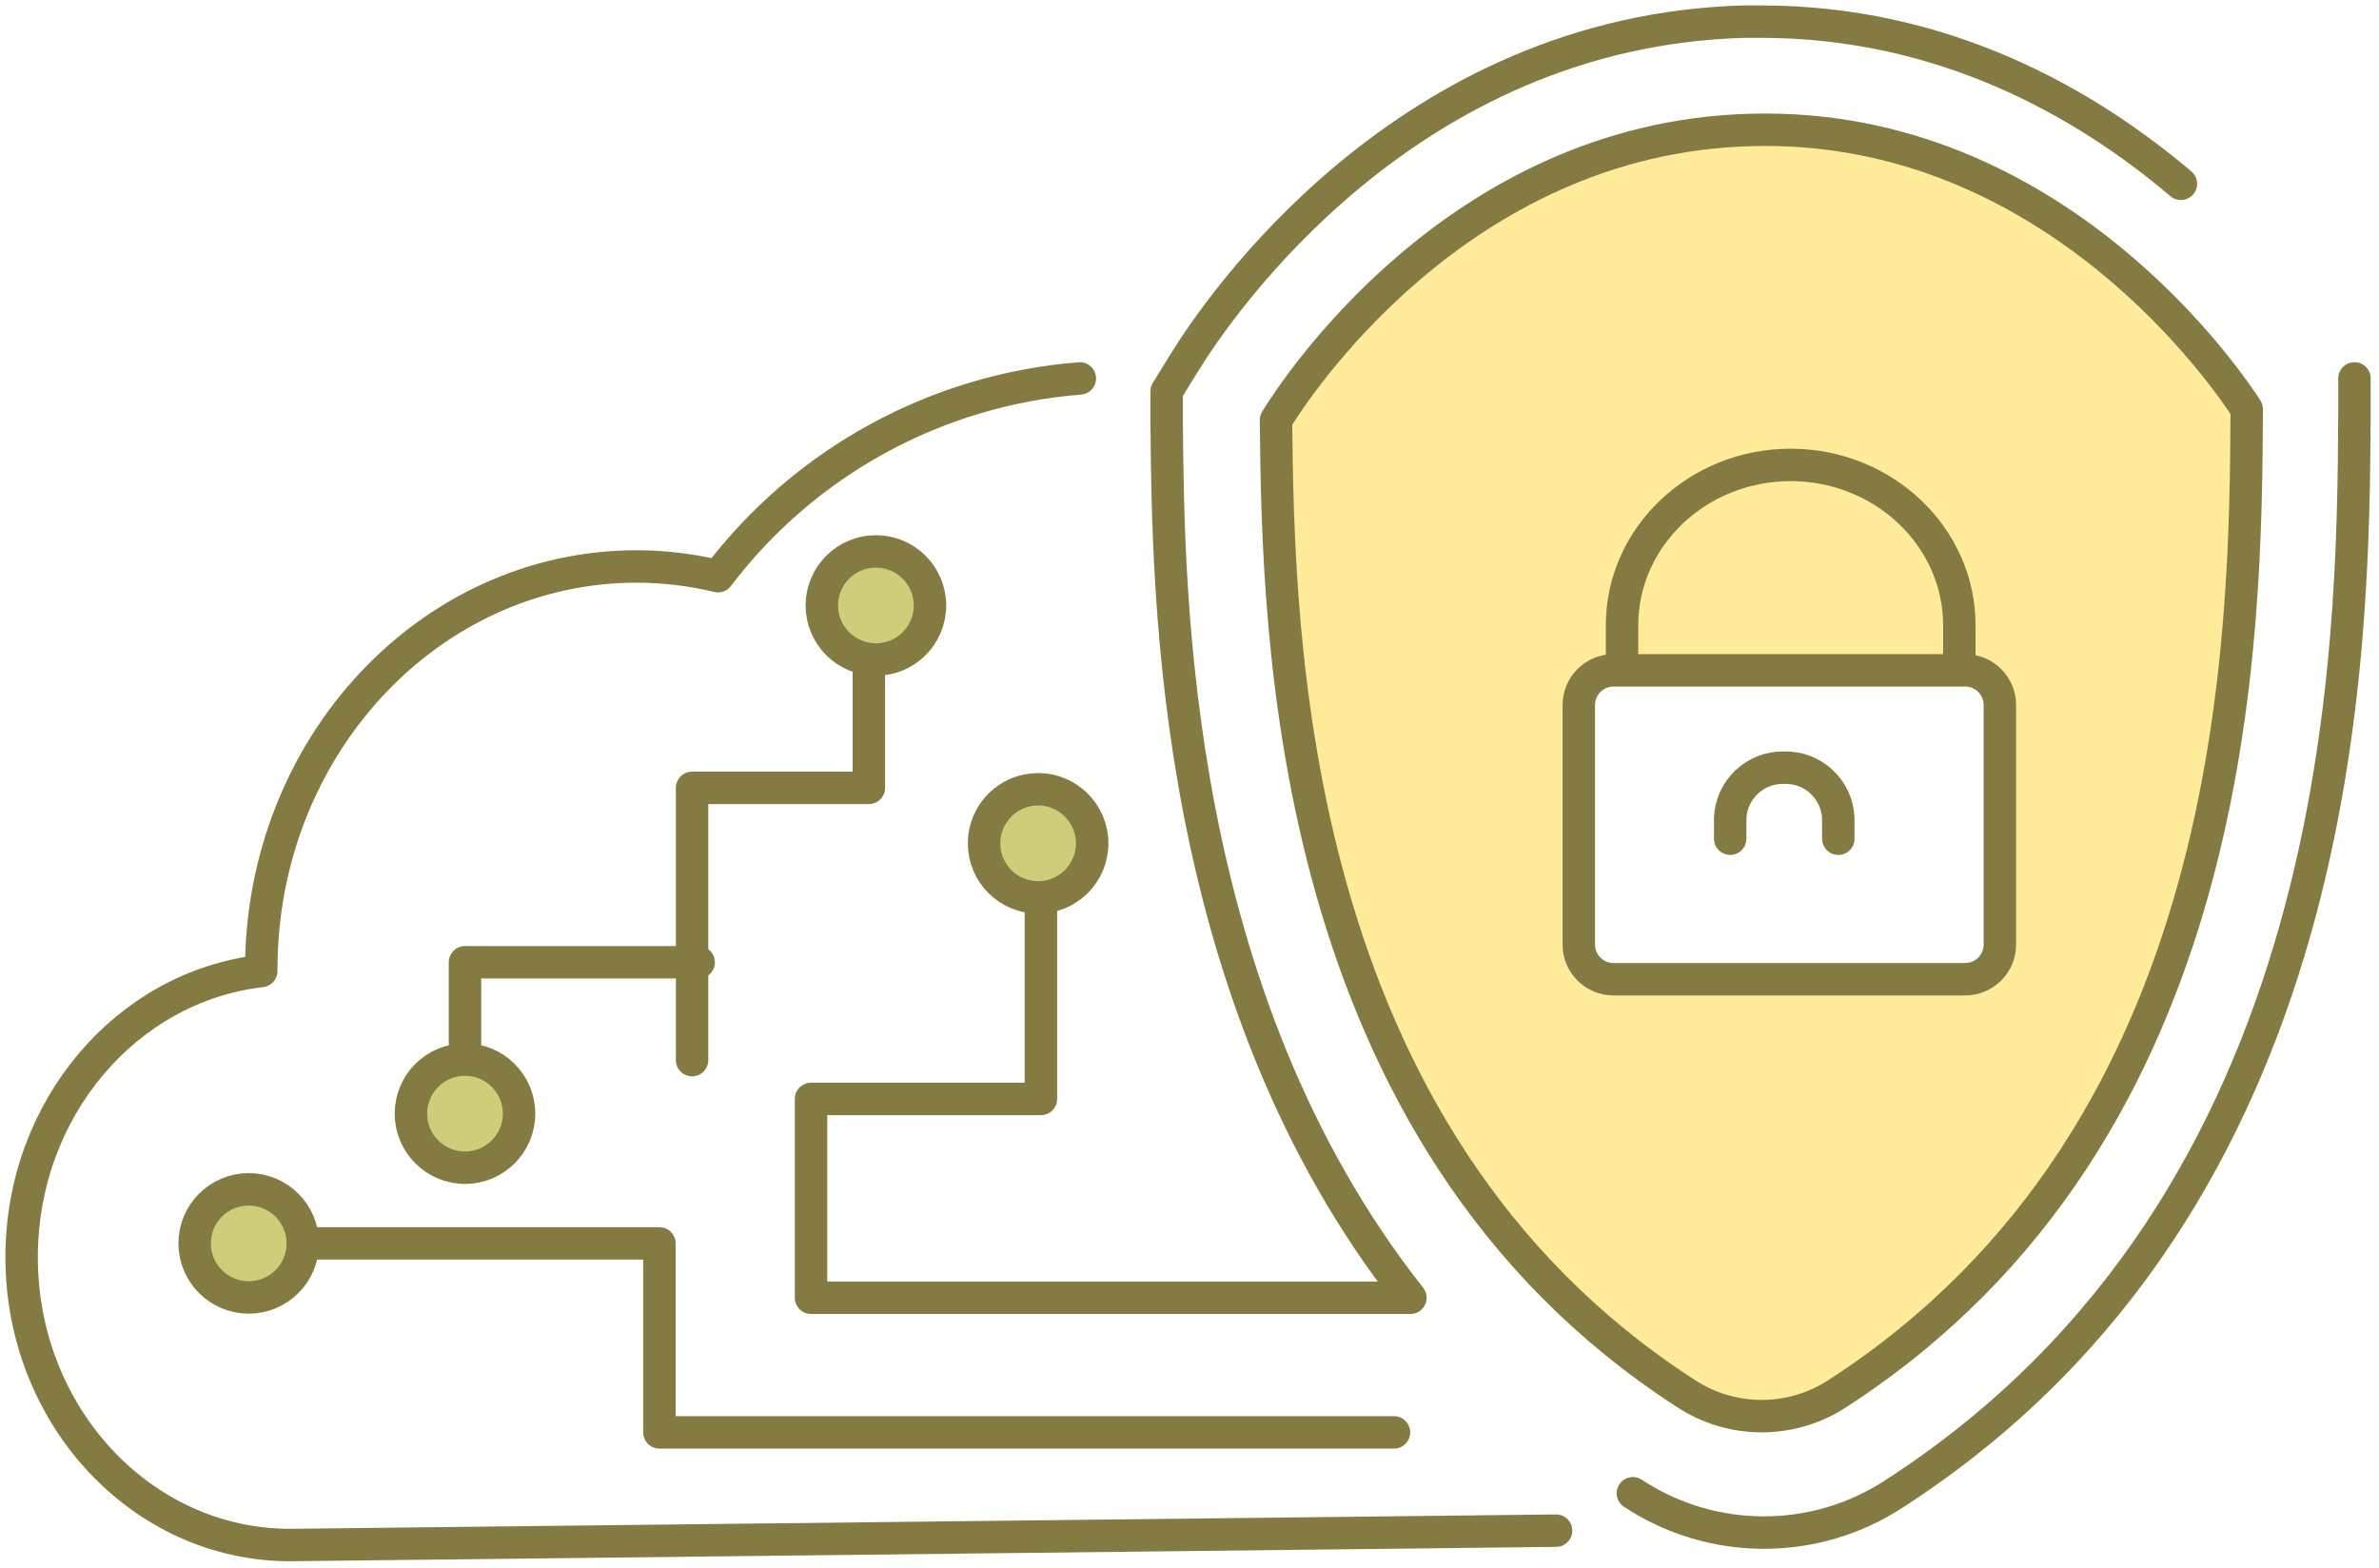
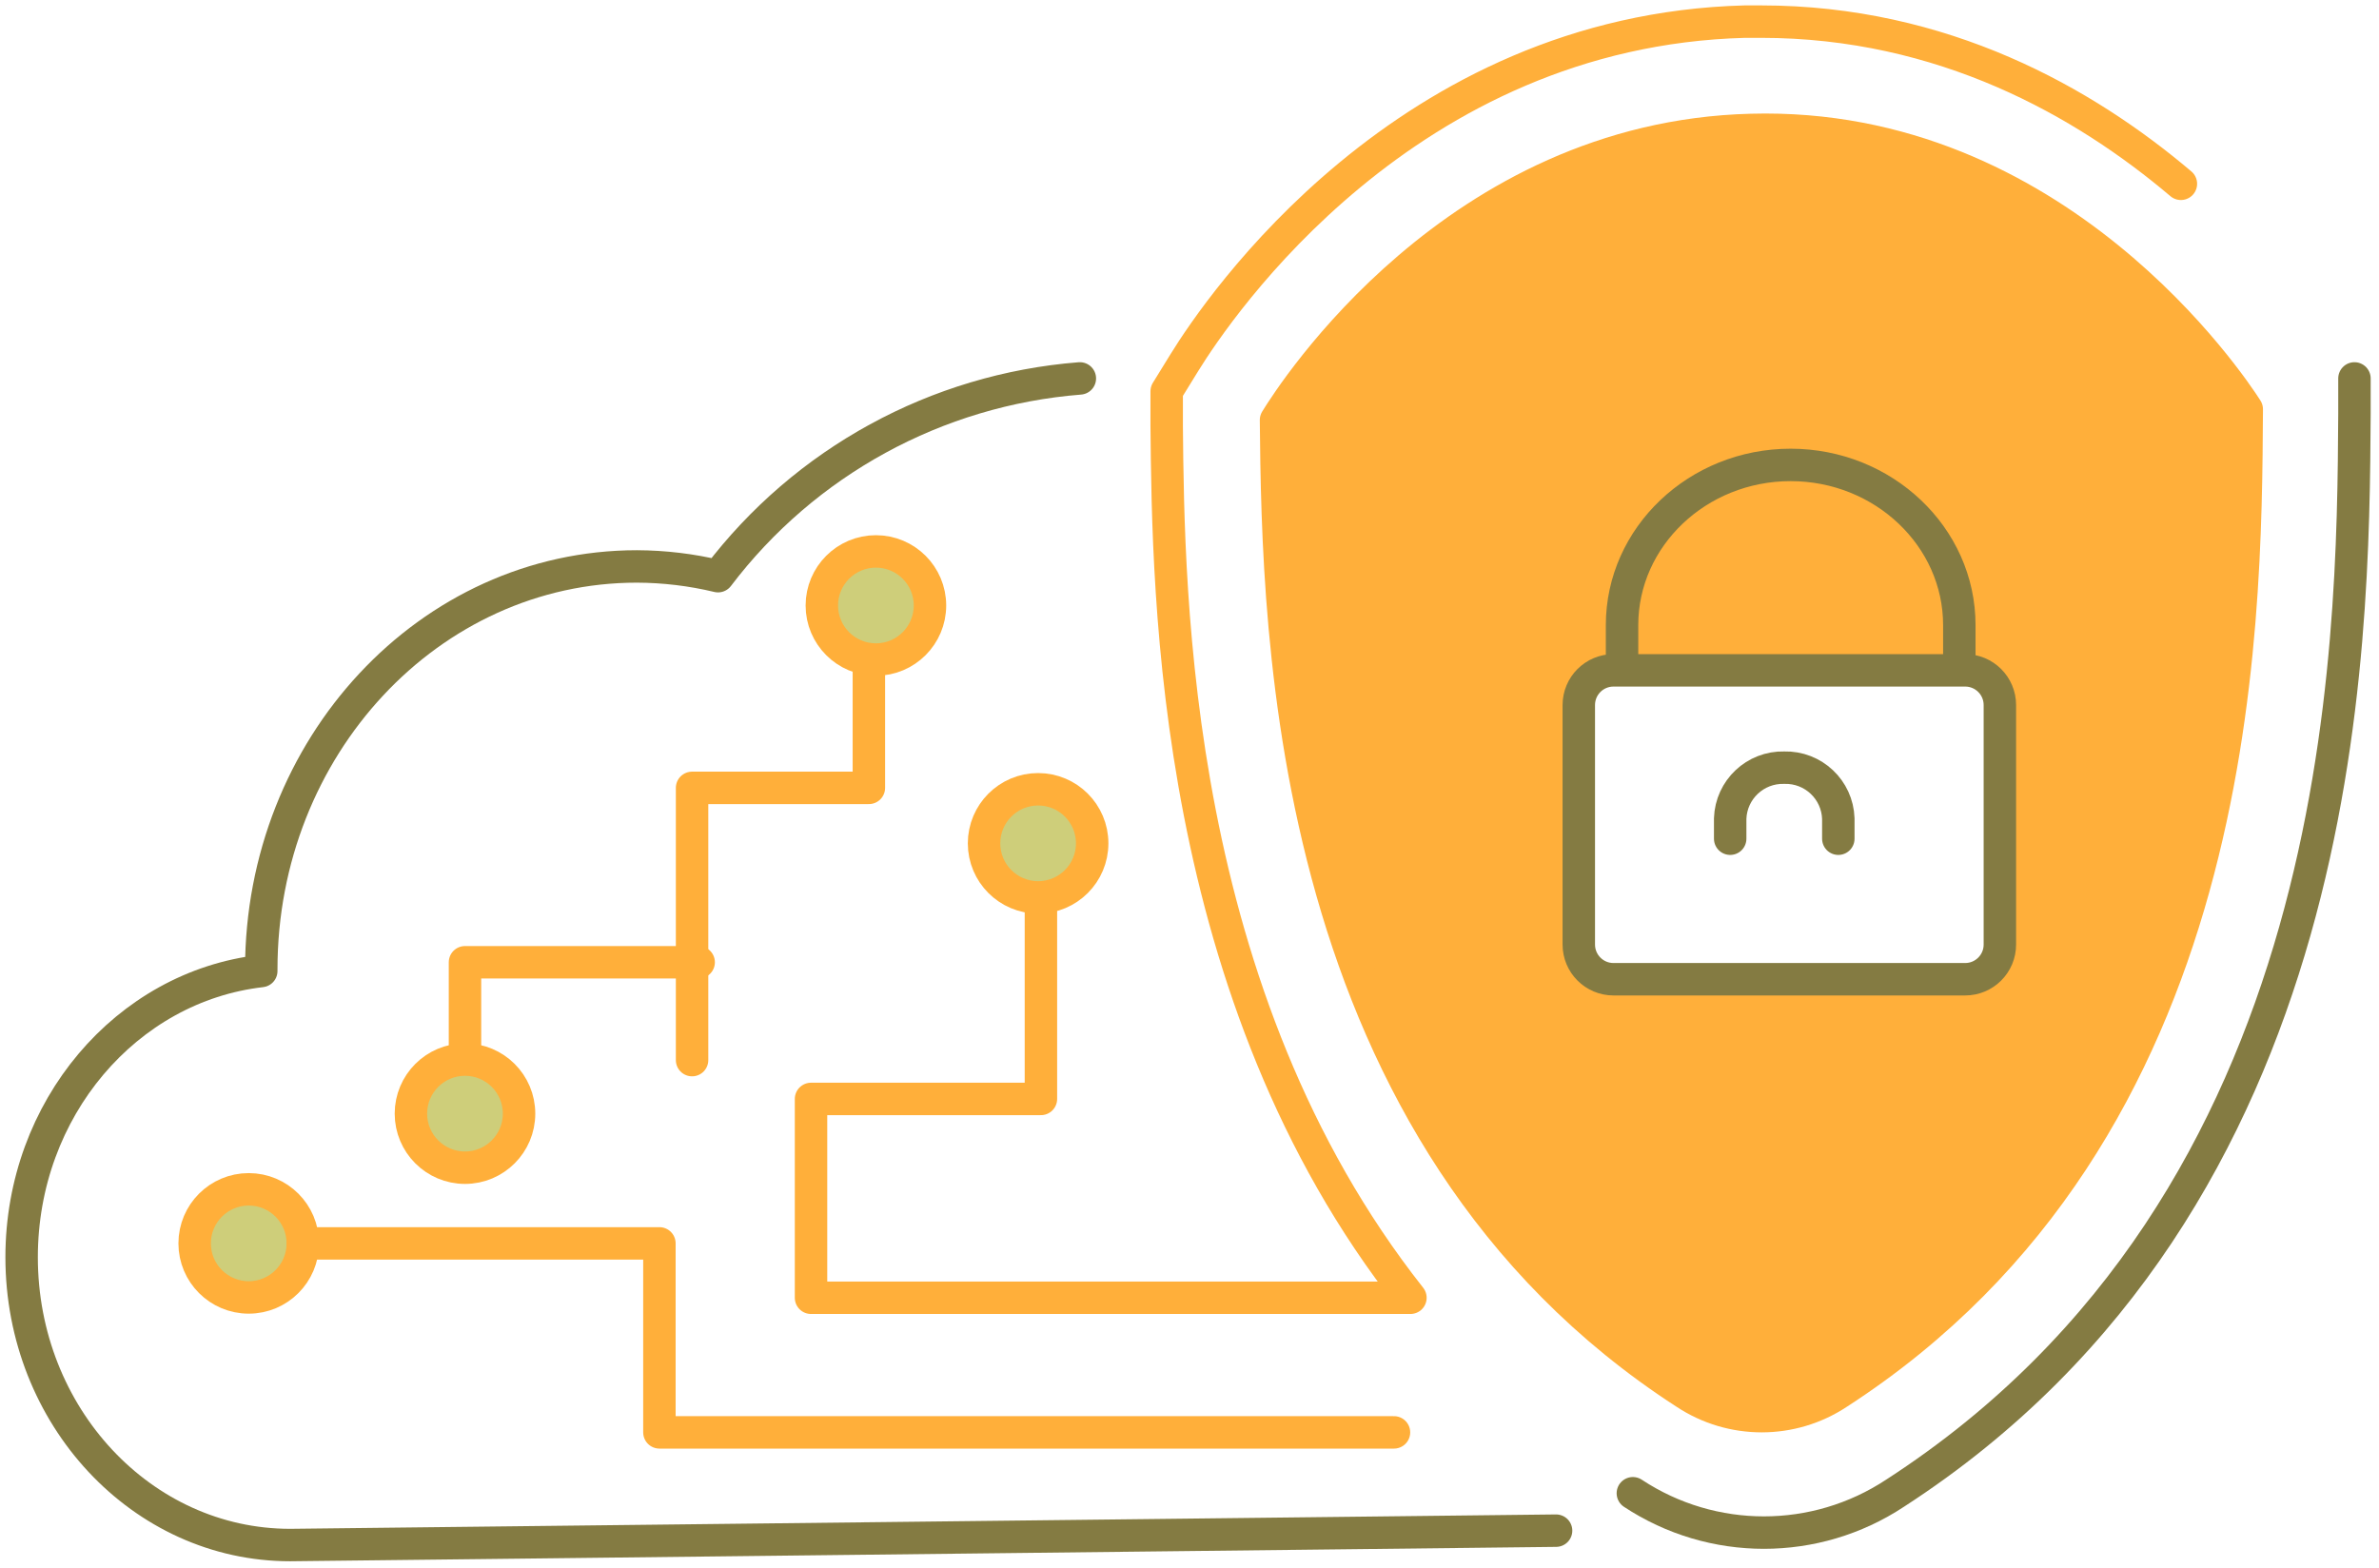
<svg xmlns="http://www.w3.org/2000/svg" width="220px" height="145px" viewBox="0 0 220 145" version="1.1">
  <g id="Page-1" stroke="none" stroke-width="1" fill="none" fill-rule="evenodd">
    <g id="Group-4" transform="translate(2, 2)">
      <path d="M84,54 C84,56.761 81.761,59 79,59 C76.239,59 74,56.761 74,54 C74,51.239 76.239,49 79,49 C81.761,49 84,51.239 84,54 Z" id="_Path_354" fill="#CECE7A" />
      <path d="M99,76 C99,78.761 96.761,81 94,81 C91.239,81 89,78.761 89,76 C89,73.239 91.239,71 94,71 C96.761,71 99,73.239 99,76 Z" id="_Path_355" fill="#CECE7A" />
      <path d="M46,101 C46,103.761 43.761,106 41,106 C38.239,106 36,103.761 36,101 C36,98.239 38.239,96 41,96 C43.761,96 46,98.239 46,101 Z" id="_Path_356" fill="#CECE7A" />
      <path d="M26,113 C26,115.761 23.761,118 21,118 C18.239,118 16,115.761 16,113 C16,110.239 18.239,108 21,108 C23.761,108 26,110.239 26,113 Z" id="_Path_357" fill="#CECE7A" />
-       <path d="M159.92,10.016 C132.64,10.736 117.55,34.336 116,36.856 C116.19,56.856 117,103.036 153.85,126.856 C158.132,129.697 163.698,129.697 167.98,126.856 C205.4,102.656 205.65,56.756 205.77,35.856 C204.35,33.686 188.13,9.286 159.92,10.016 Z M182.92,85.116 C182.92,85.967 182.582,86.784 181.98,87.386 C181.378,87.988 180.561,88.326 179.71,88.326 L147.2,88.326 C146.349,88.326 145.532,87.988 144.93,87.386 C144.328,86.784 143.99,85.967 143.99,85.116 L143.99,62.966 C143.99,61.193 145.427,59.756 147.2,59.756 L179.71,59.756 C181.483,59.756 182.92,61.193 182.92,62.966 L182.92,85.116 Z" id="_Compound_Path_11" fill="#FFEB99" fill-rule="nonzero" />
+       <path d="M159.92,10.016 C132.64,10.736 117.55,34.336 116,36.856 C116.19,56.856 117,103.036 153.85,126.856 C158.132,129.697 163.698,129.697 167.98,126.856 C205.4,102.656 205.65,56.756 205.77,35.856 C204.35,33.686 188.13,9.286 159.92,10.016 Z M182.92,85.116 C182.92,85.967 182.582,86.784 181.98,87.386 C181.378,87.988 180.561,88.326 179.71,88.326 L147.2,88.326 C146.349,88.326 145.532,87.988 144.93,87.386 C144.328,86.784 143.99,85.967 143.99,85.116 L143.99,62.966 C143.99,61.193 145.427,59.756 147.2,59.756 L179.71,59.756 C181.483,59.756 182.92,61.193 182.92,62.966 L182.92,85.116 Z" id="_Compound_Path_11" fill="#ffaf3a" fill-rule="nonzero" />
      <rect id="_Rectangle_32" stroke="#847B42" stroke-width="3" stroke-linecap="round" stroke-linejoin="round" x="144" y="60" width="38.94" height="28.57" rx="3.21" />
      <path d="M148,59.71 L148,55.82 C148,47.65 155,41 163.59,41 C172.18,41 179.19,47.65 179.19,55.82 L179.19,59.71" id="_Path_358" stroke="#847B42" stroke-width="3" stroke-linecap="round" stroke-linejoin="round" />
      <path d="M158,75.572 L158,73.712 C158.087,71.034 160.321,68.929 163,69.002 C165.679,68.929 167.913,71.034 168,73.712 L168,75.572" id="_Path_359" stroke="#847B42" stroke-width="3" stroke-linecap="round" stroke-linejoin="round" />
-       <path d="M199.68,15 C190.75,7.43 177.68,-5.68434189e-14 160.85,-5.68434189e-14 L159.36,-5.68434189e-14 C128,0.82 110.69,26.41 107.53,31.53 L105.89,34.19 L105.89,37.37 C106.04,53.19 106.39,90.11 128.43,118.03 L73,118.03 L73,99.64 L94.26,99.64 L94.26,81.37" id="_Path_360" stroke="#847B42" stroke-width="3" stroke-linecap="round" stroke-linejoin="round" />
+       <path d="M199.68,15 C190.75,7.43 177.68,-5.68434189e-14 160.85,-5.68434189e-14 L159.36,-5.68434189e-14 C128,0.82 110.69,26.41 107.53,31.53 L105.89,34.19 L105.89,37.37 C106.04,53.19 106.39,90.11 128.43,118.03 L73,118.03 L73,99.64 L94.26,99.64 L94.26,81.37" id="_Path_360" stroke="#ffaf3a" stroke-width="3" stroke-linecap="round" stroke-linejoin="round" />
      <path d="M215.73,33 L215.73,36.27 C215.6,58.03 215.3,108.9 173.24,136.11 C165.889,140.963 156.351,140.963 149,136.11" id="_Path_361" stroke="#847B42" stroke-width="3" stroke-linecap="round" stroke-linejoin="round" />
-       <path d="M205.77,35.849 C205.65,56.739 205.4,102.629 167.98,126.849 C163.698,129.689 158.132,129.689 153.85,126.849 C116.98,102.999 116.19,56.849 116,36.849 C117.55,34.329 132.64,10.729 159.92,10.019 C188.13,9.229 204.35,33.629 205.77,35.849 Z" id="_Path_362" stroke="#847B42" stroke-width="3" stroke-linecap="round" stroke-linejoin="round" />
+       <path d="M205.77,35.849 C205.65,56.739 205.4,102.629 167.98,126.849 C163.698,129.689 158.132,129.689 153.85,126.849 C116.98,102.999 116.19,56.849 116,36.849 C117.55,34.329 132.64,10.729 159.92,10.019 C188.13,9.229 204.35,33.629 205.77,35.849 Z" id="_Path_362" stroke="#ffaf3a" stroke-width="3" stroke-linecap="round" stroke-linejoin="round" />
      <path d="M97.86,33 C84.608,34.044 72.433,40.699 64.4,51.29 C61.943,50.701 59.426,50.399 56.9,50.39 C37.71,50.39 22.16,67.08 22.16,87.65 L22.16,87.81 C9.71,89.24 -1.13686838e-13,100.54 -1.13686838e-13,114.28 C-1.13686838e-13,128.98 11.12,140.9 24.83,140.9 L141.9,139.57" id="_Path_400" stroke="#847B42" stroke-width="3" stroke-linecap="round" stroke-linejoin="round" />
-       <path d="M84,54 C84,56.761 81.761,59 79,59 C76.239,59 74,56.761 74,54 C74,51.239 76.239,49 79,49 C81.761,49 84,51.239 84,54 Z" id="_Path_401" stroke="#847B42" stroke-width="3" stroke-linecap="round" stroke-linejoin="round" />
-       <path d="M99,76 C99,78.761 96.761,81 94,81 C91.239,81 89,78.761 89,76 C89,73.239 91.239,71 94,71 C96.761,71 99,73.239 99,76 Z" id="_Path_402" stroke="#847B42" stroke-width="3" stroke-linecap="round" stroke-linejoin="round" />
-       <path d="M46,101 C46,103.761 43.761,106 41,106 C38.239,106 36,103.761 36,101 C36,98.239 38.239,96 41,96 C43.761,96 46,98.239 46,101 Z" id="_Path_403" stroke="#847B42" stroke-width="3" stroke-linecap="round" stroke-linejoin="round" />
-       <path d="M26,113 C26,115.761 23.761,118 21,118 C18.239,118 16,115.761 16,113 C16,110.239 18.239,108 21,108 C23.761,108 26,110.239 26,113 Z" id="_Path_404" stroke="#847B42" stroke-width="3" stroke-linecap="round" stroke-linejoin="round" />
-       <polyline id="_Path_405" stroke="#847B42" stroke-width="3" stroke-linecap="round" stroke-linejoin="round" points="126.91 130.48 58.98 130.48 58.98 113 26 113" />
-       <polyline id="_Path_406" stroke="#847B42" stroke-width="3" stroke-linecap="round" stroke-linejoin="round" points="62 96.05 62 70.87 78.35 70.87 78.35 59" />
-       <polyline id="_Path_407" stroke="#847B42" stroke-width="3" stroke-linecap="round" stroke-linejoin="round" points="62.61 87 41 87 41 95.61" />
+       <path d="M84,54 C84,56.761 81.761,59 79,59 C76.239,59 74,56.761 74,54 C74,51.239 76.239,49 79,49 C81.761,49 84,51.239 84,54 Z" id="_Path_401" stroke="#ffaf3a" stroke-width="3" stroke-linecap="round" stroke-linejoin="round" />
+       <path d="M99,76 C99,78.761 96.761,81 94,81 C91.239,81 89,78.761 89,76 C89,73.239 91.239,71 94,71 C96.761,71 99,73.239 99,76 Z" id="_Path_402" stroke="#ffaf3a" stroke-width="3" stroke-linecap="round" stroke-linejoin="round" />
+       <path d="M46,101 C46,103.761 43.761,106 41,106 C38.239,106 36,103.761 36,101 C36,98.239 38.239,96 41,96 C43.761,96 46,98.239 46,101 Z" id="_Path_403" stroke="#ffaf3a" stroke-width="3" stroke-linecap="round" stroke-linejoin="round" />
+       <path d="M26,113 C26,115.761 23.761,118 21,118 C18.239,118 16,115.761 16,113 C16,110.239 18.239,108 21,108 C23.761,108 26,110.239 26,113 Z" id="_Path_404" stroke="#ffaf3a" stroke-width="3" stroke-linecap="round" stroke-linejoin="round" />
+       <polyline id="_Path_405" stroke="#ffaf3a" stroke-width="3" stroke-linecap="round" stroke-linejoin="round" points="126.91 130.48 58.98 130.48 58.98 113 26 113" />
+       <polyline id="_Path_406" stroke="#ffaf3a" stroke-width="3" stroke-linecap="round" stroke-linejoin="round" points="62 96.05 62 70.87 78.35 70.87 78.35 59" />
+       <polyline id="_Path_407" stroke="#ffaf3a" stroke-width="3" stroke-linecap="round" stroke-linejoin="round" points="62.61 87 41 87 41 95.61" />
    </g>
  </g>
</svg>
